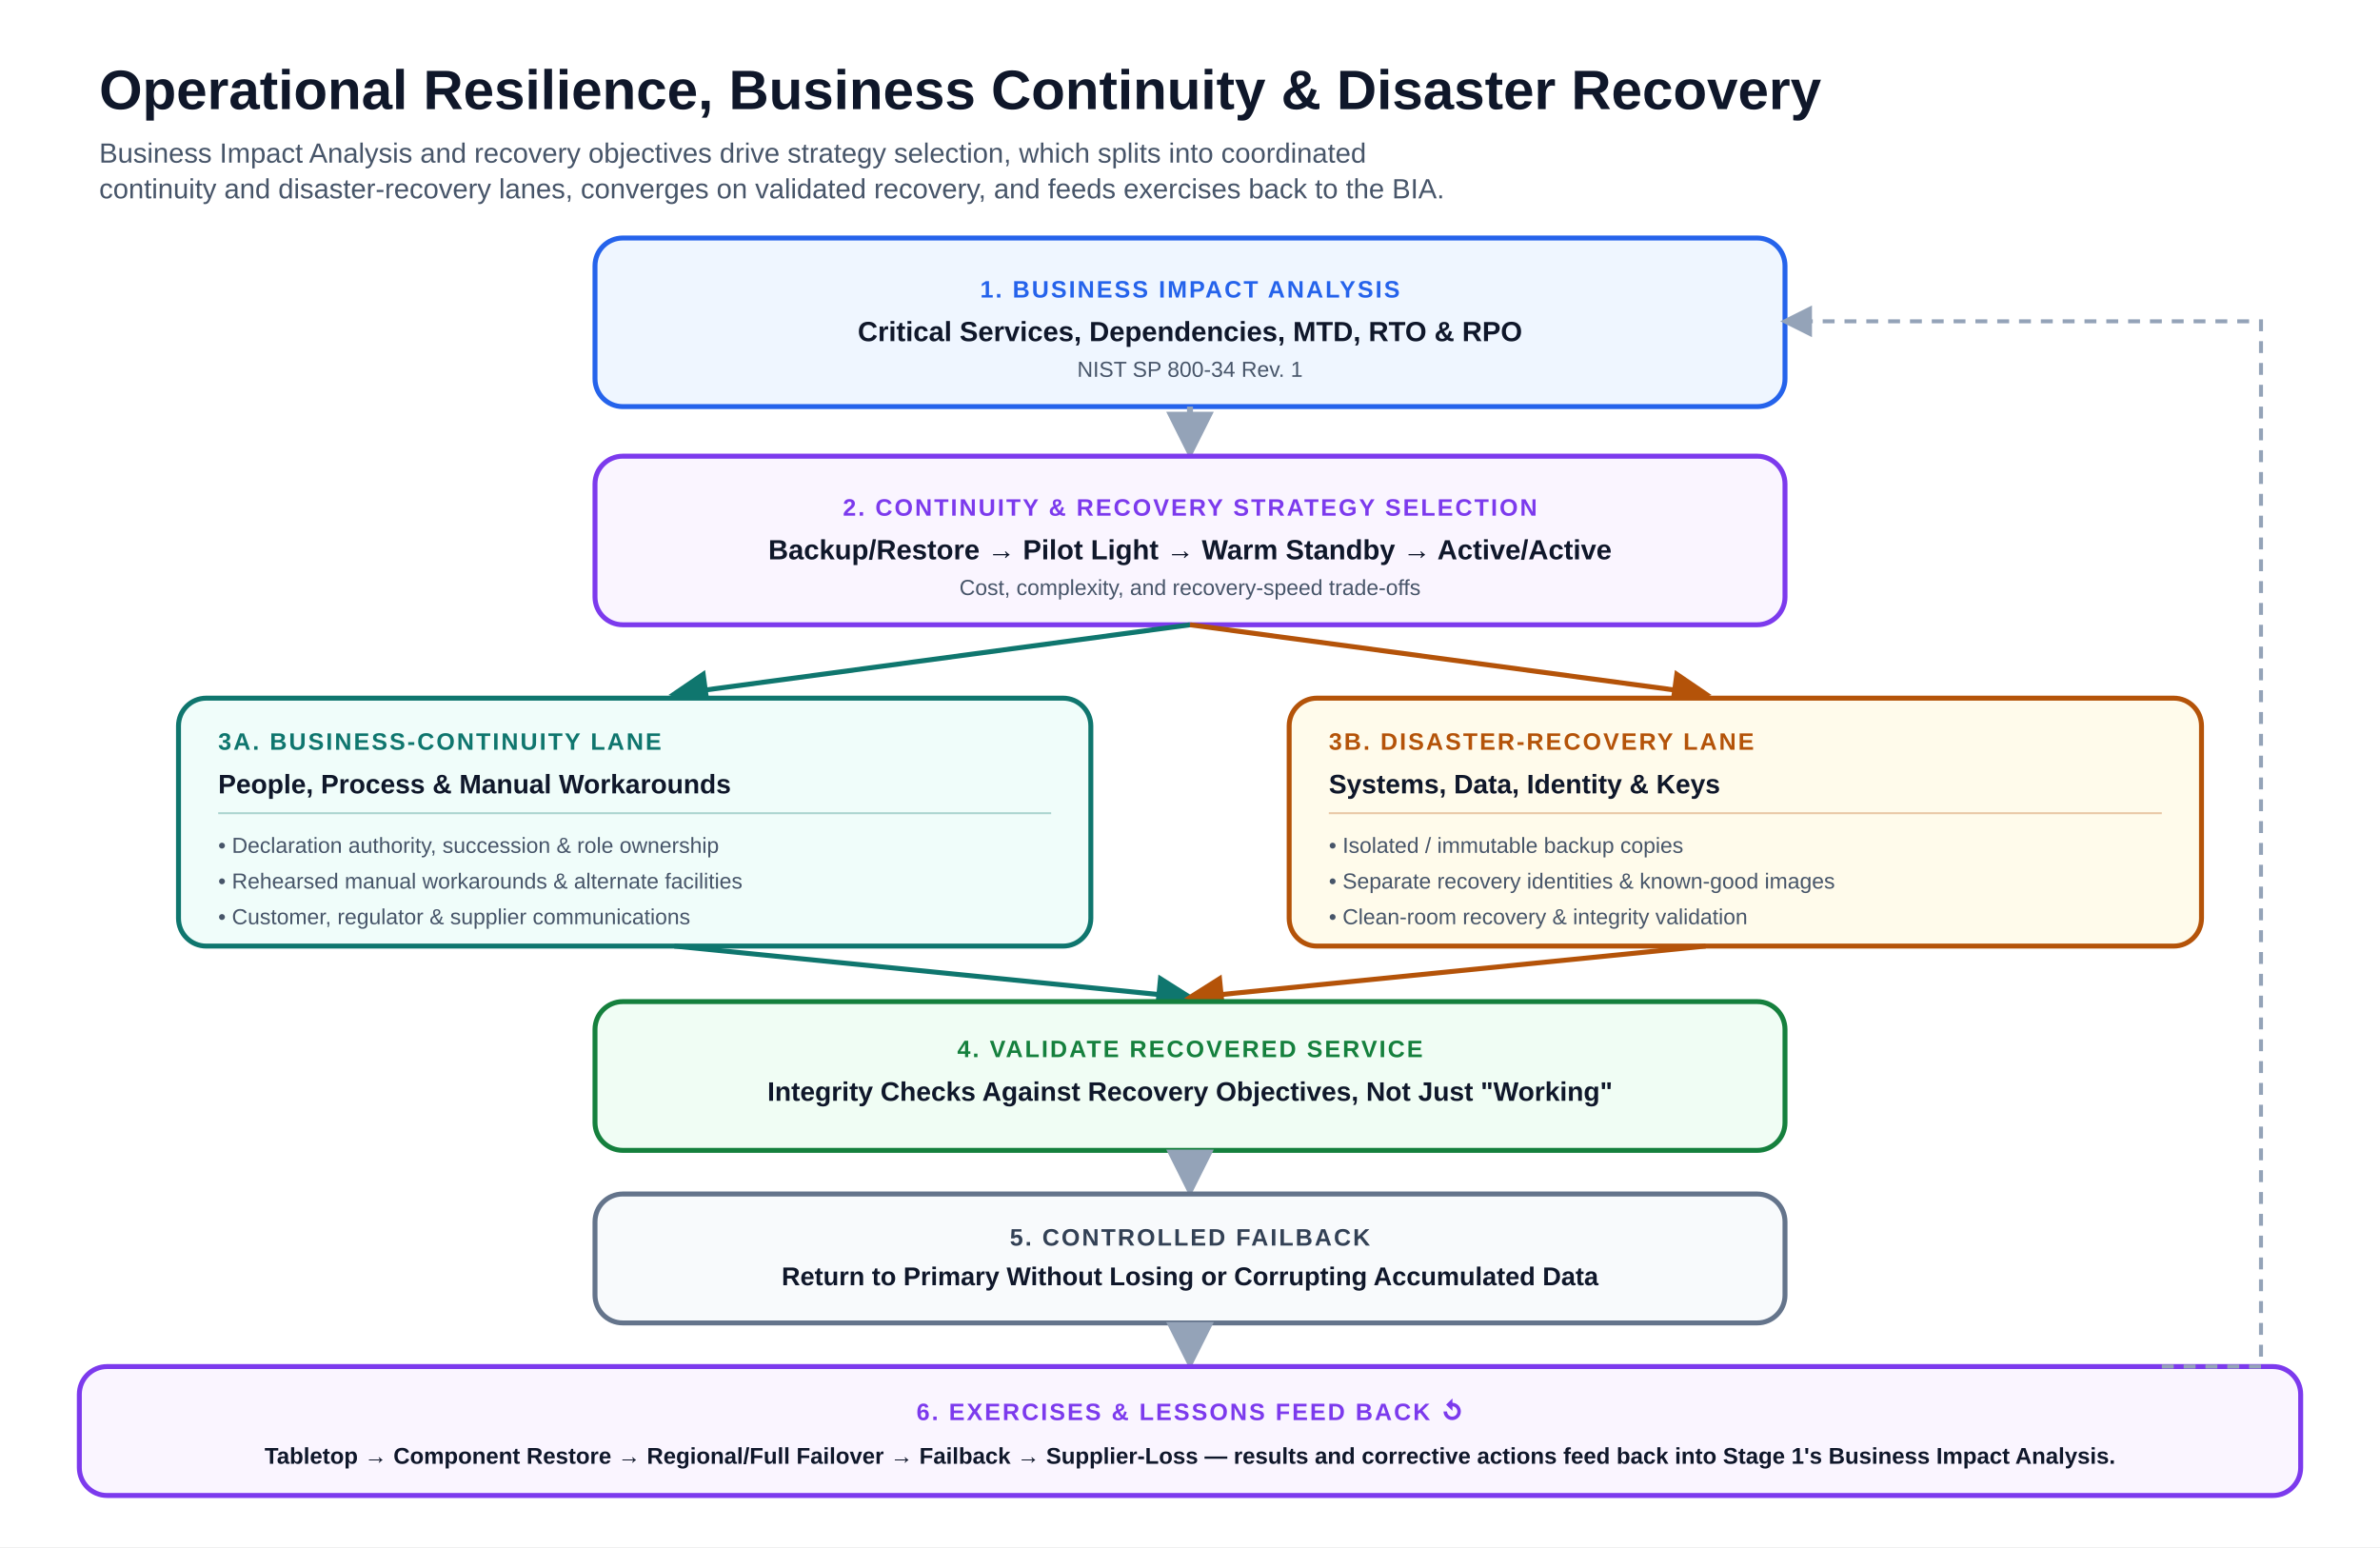
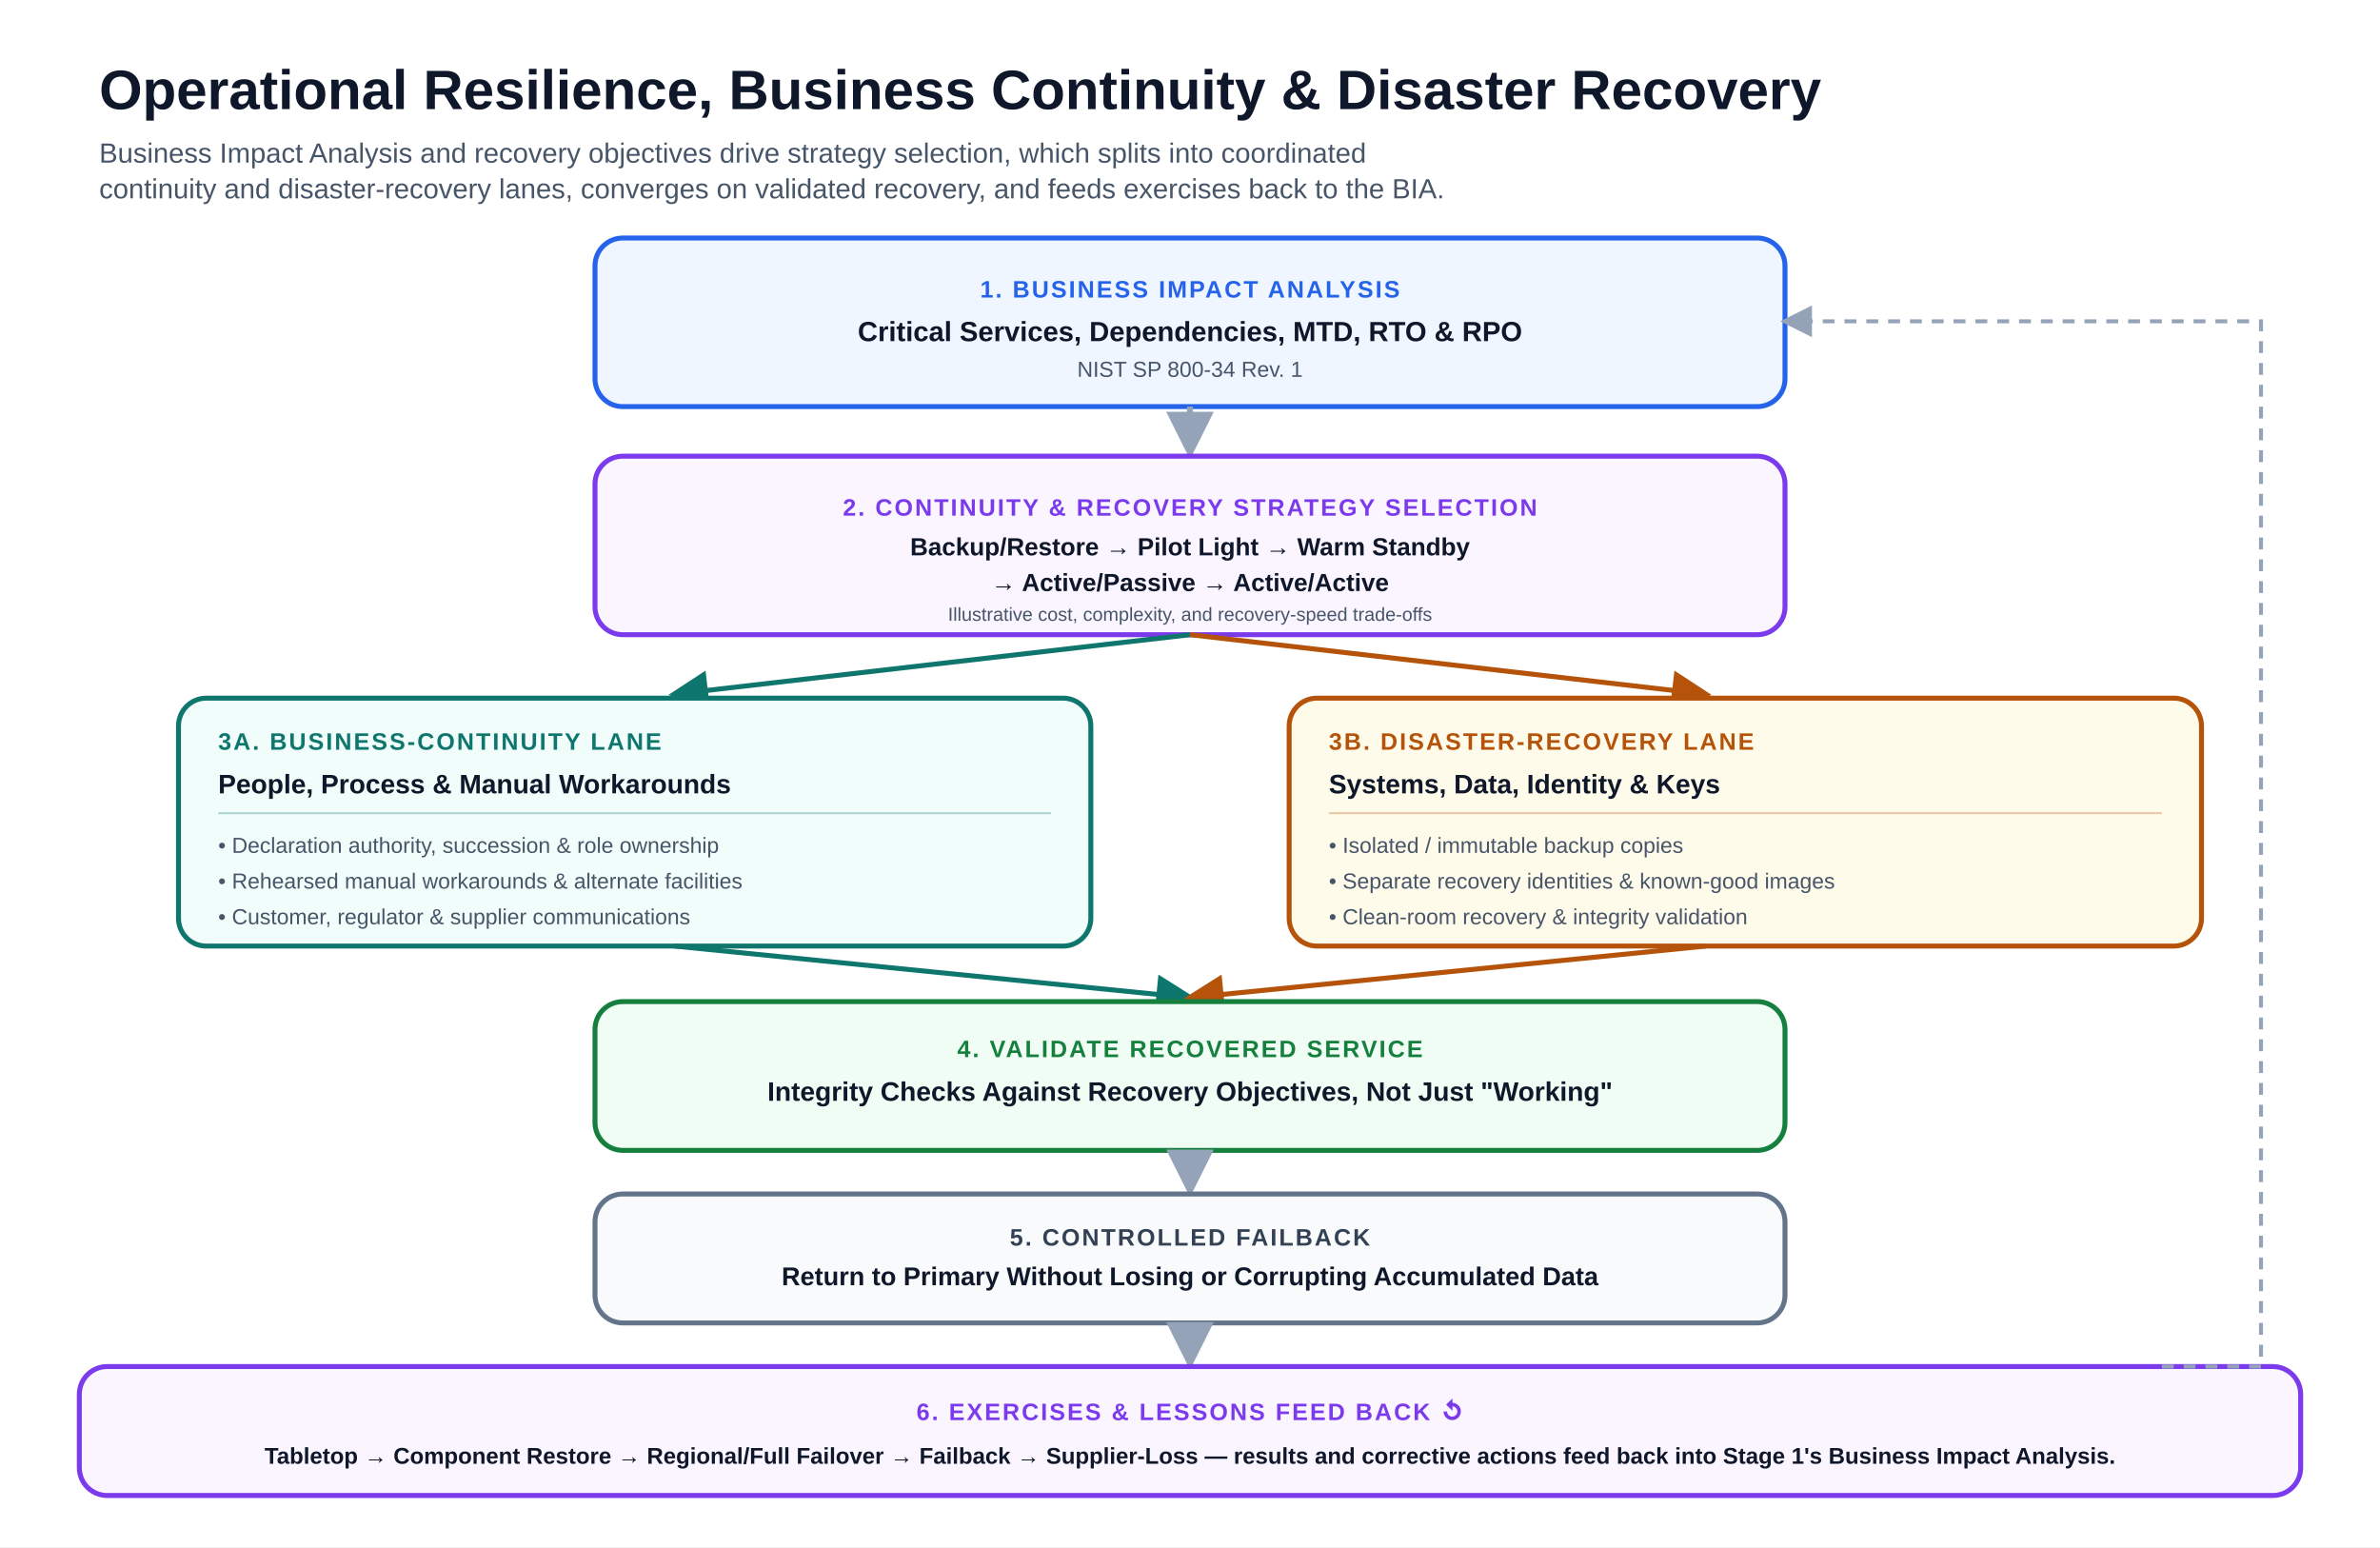
<svg xmlns="http://www.w3.org/2000/svg" viewBox="0 0 1200 780" font-family="-apple-system, BlinkMacSystemFont, 'Segoe UI', Arial, sans-serif" role="img" aria-labelledby="title description">
  <rect width="1200" height="780" fill="#ffffff" />
  <defs>
    <marker id="arrow" viewBox="0 0 10 10" refX="8.5" refY="5" markerWidth="8" markerHeight="8" orient="auto">
      <path d="M0 0 L10 5 L0 10Z" fill="#94a3b8" />
    </marker>
    <marker id="arrow-reverse" viewBox="0 0 10 10" refX="1.5" refY="5" markerWidth="8" markerHeight="8" orient="auto">
      <path d="M10 0 L0 5 L10 10Z" fill="#94a3b8" />
    </marker>
    <marker id="arrow-blue" viewBox="0 0 10 10" refX="8.5" refY="5" markerWidth="8" markerHeight="8" orient="auto">
      <path d="M0 0 L10 5 L0 10Z" fill="#2563eb" />
    </marker>
    <marker id="arrow-teal" viewBox="0 0 10 10" refX="8.5" refY="5" markerWidth="8" markerHeight="8" orient="auto">
      <path d="M0 0 L10 5 L0 10Z" fill="#0f766e" />
    </marker>
    <marker id="arrow-amber" viewBox="0 0 10 10" refX="8.5" refY="5" markerWidth="8" markerHeight="8" orient="auto">
      <path d="M0 0 L10 5 L0 10Z" fill="#b45309" />
    </marker>
    <marker id="arrow-violet" viewBox="0 0 10 10" refX="8.5" refY="5" markerWidth="8" markerHeight="8" orient="auto">
      <path d="M0 0 L10 5 L0 10Z" fill="#7c3aed" />
    </marker>
    <marker id="arrow-red" viewBox="0 0 10 10" refX="8.5" refY="5" markerWidth="8" markerHeight="8" orient="auto">
      <path d="M0 0 L10 5 L0 10Z" fill="#b91c1c" />
    </marker>
  </defs>
  <text x="50" y="55" font-size="28" font-weight="850" fill="#0f172a">Operational Resilience, Business Continuity &amp; Disaster Recovery</text>
  <text x="50" y="82" font-size="14" fill="#475569">Business Impact Analysis and recovery objectives drive strategy selection, which splits into coordinated</text>
  <text x="50" y="100" font-size="14" fill="#475569">continuity and disaster-recovery lanes, converges on validated recovery, and feeds exercises back to the BIA.</text>
  <rect x="300" y="120" width="600" height="85" rx="14" fill="#eff6ff" stroke="#2563eb" stroke-width="2.5" />
  <text x="600" y="150" text-anchor="middle" font-size="12" font-weight="900" letter-spacing="1" fill="#2563eb">1. BUSINESS IMPACT ANALYSIS</text>
  <text x="600" y="172" text-anchor="middle" font-size="14" font-weight="700" fill="#0f172a">Critical Services, Dependencies, MTD, RTO &amp; RPO</text>
  <text x="600" y="190" text-anchor="middle" font-size="11" font-weight="500" fill="#475569">NIST SP 800-34 Rev. 1</text>
  <path d="M600 205 L600 228" fill="none" stroke="#94a3b8" stroke-width="3" marker-end="url(#arrow)" />
-   <rect x="300" y="230" width="600" height="85" rx="14" fill="#faf5ff" stroke="#7c3aed" stroke-width="2.5" />
+   <rect x="300" y="230" width="600" height="90" rx="14" fill="#faf5ff" stroke="#7c3aed" stroke-width="2.5" />
  <text x="600" y="260" text-anchor="middle" font-size="12" font-weight="900" letter-spacing="1" fill="#7c3aed">2. CONTINUITY &amp; RECOVERY STRATEGY SELECTION</text>
-   <text x="600" y="282" text-anchor="middle" font-size="14" font-weight="700" fill="#0f172a">Backup/Restore → Pilot Light → Warm Standby → Active/Active</text>
-   <text x="600" y="300" text-anchor="middle" font-size="11" font-weight="500" fill="#475569">Cost, complexity, and recovery-speed trade-offs</text>
-   <path d="M600 315 L340 350" fill="none" stroke="#0f766e" stroke-width="2.5" marker-end="url(#arrow-teal)" />
-   <path d="M600 315 L860 350" fill="none" stroke="#b45309" stroke-width="2.5" marker-end="url(#arrow-amber)" />
+   <text x="600" y="280" text-anchor="middle" font-size="12.5" font-weight="700" fill="#0f172a">Backup/Restore → Pilot Light → Warm Standby</text>
+   <text x="600" y="298" text-anchor="middle" font-size="12.5" font-weight="700" fill="#0f172a">→ Active/Passive → Active/Active</text>
+   <text x="600" y="313" text-anchor="middle" font-size="9.5" font-weight="500" fill="#475569">Illustrative cost, complexity, and recovery-speed trade-offs</text>
+   <path d="M600 320 L340 350" fill="none" stroke="#0f766e" stroke-width="2.5" marker-end="url(#arrow-teal)" />
+   <path d="M600 320 L860 350" fill="none" stroke="#b45309" stroke-width="2.5" marker-end="url(#arrow-amber)" />
  <rect x="90" y="352" width="460" height="125" rx="14" fill="#f0fdfa" stroke="#0f766e" stroke-width="2.5" />
  <text x="110" y="378" font-size="12" font-weight="900" letter-spacing="1" fill="#0f766e">3A. BUSINESS-CONTINUITY LANE</text>
  <text x="110" y="400" font-size="13.5" font-weight="700" fill="#0f172a">People, Process &amp; Manual Workarounds</text>
  <line x1="110" y1="410" x2="530" y2="410" stroke="#0f766e" stroke-opacity="0.3" stroke-width="1" />
  <text x="110" y="430" font-size="11" font-weight="500" fill="#475569">• Declaration authority, succession &amp; role ownership</text>
  <text x="110" y="448" font-size="11" font-weight="500" fill="#475569">• Rehearsed manual workarounds &amp; alternate facilities</text>
  <text x="110" y="466" font-size="11" font-weight="500" fill="#475569">• Customer, regulator &amp; supplier communications</text>
  <rect x="650" y="352" width="460" height="125" rx="14" fill="#fffbeb" stroke="#b45309" stroke-width="2.5" />
  <text x="670" y="378" font-size="12" font-weight="900" letter-spacing="1" fill="#b45309">3B. DISASTER-RECOVERY LANE</text>
  <text x="670" y="400" font-size="13.5" font-weight="700" fill="#0f172a">Systems, Data, Identity &amp; Keys</text>
  <line x1="670" y1="410" x2="1090" y2="410" stroke="#b45309" stroke-opacity="0.3" stroke-width="1" />
  <text x="670" y="430" font-size="11" font-weight="500" fill="#475569">• Isolated / immutable backup copies</text>
  <text x="670" y="448" font-size="11" font-weight="500" fill="#475569">• Separate recovery identities &amp; known-good images</text>
  <text x="670" y="466" font-size="11" font-weight="500" fill="#475569">• Clean-room recovery &amp; integrity validation</text>
  <path d="M340 477 L600 503" fill="none" stroke="#0f766e" stroke-width="2.5" marker-end="url(#arrow-teal)" />
  <path d="M860 477 L600 503" fill="none" stroke="#b45309" stroke-width="2.5" marker-end="url(#arrow-amber)" />
  <rect x="300" y="505" width="600" height="75" rx="14" fill="#f0fdf4" stroke="#15803d" stroke-width="2.5" />
  <text x="600" y="533" text-anchor="middle" font-size="12" font-weight="900" letter-spacing="1" fill="#15803d">4. VALIDATE RECOVERED SERVICE</text>
  <text x="600" y="555" text-anchor="middle" font-size="13.5" font-weight="700" fill="#0f172a">Integrity Checks Against Recovery Objectives, Not Just "Working"</text>
  <path d="M600 580 L600 600" fill="none" stroke="#94a3b8" stroke-width="3" marker-end="url(#arrow)" />
  <rect x="300" y="602" width="600" height="65" rx="14" fill="#f8fafc" stroke="#64748b" stroke-width="2.5" />
  <text x="600" y="628" text-anchor="middle" font-size="12" font-weight="900" letter-spacing="1" fill="#334155">5. CONTROLLED FAILBACK</text>
  <text x="600" y="648" text-anchor="middle" font-size="13" font-weight="700" fill="#0f172a">Return to Primary Without Losing or Corrupting Accumulated Data</text>
  <path d="M600 667 L600 687" fill="none" stroke="#94a3b8" stroke-width="3" marker-end="url(#arrow)" />
  <rect x="40" y="689" width="1120" height="65" rx="14" fill="#faf5ff" stroke="#7c3aed" stroke-width="2.5" />
  <text x="600" y="716" text-anchor="middle" font-size="12" font-weight="900" letter-spacing="1" fill="#7c3aed">6. EXERCISES &amp; LESSONS FEED BACK ↺</text>
  <text x="600" y="738" text-anchor="middle" font-size="11.5" font-weight="600" fill="#0f172a">Tabletop → Component Restore → Regional/Full Failover → Failback → Supplier-Loss — results and corrective actions feed back into Stage 1's Business Impact Analysis.</text>
  <path d="M1090 689 L1140 689 L1140 162 L900 162" fill="none" stroke="#94a3b8" stroke-width="2" stroke-dasharray="6 5" marker-end="url(#arrow)" />
</svg>
